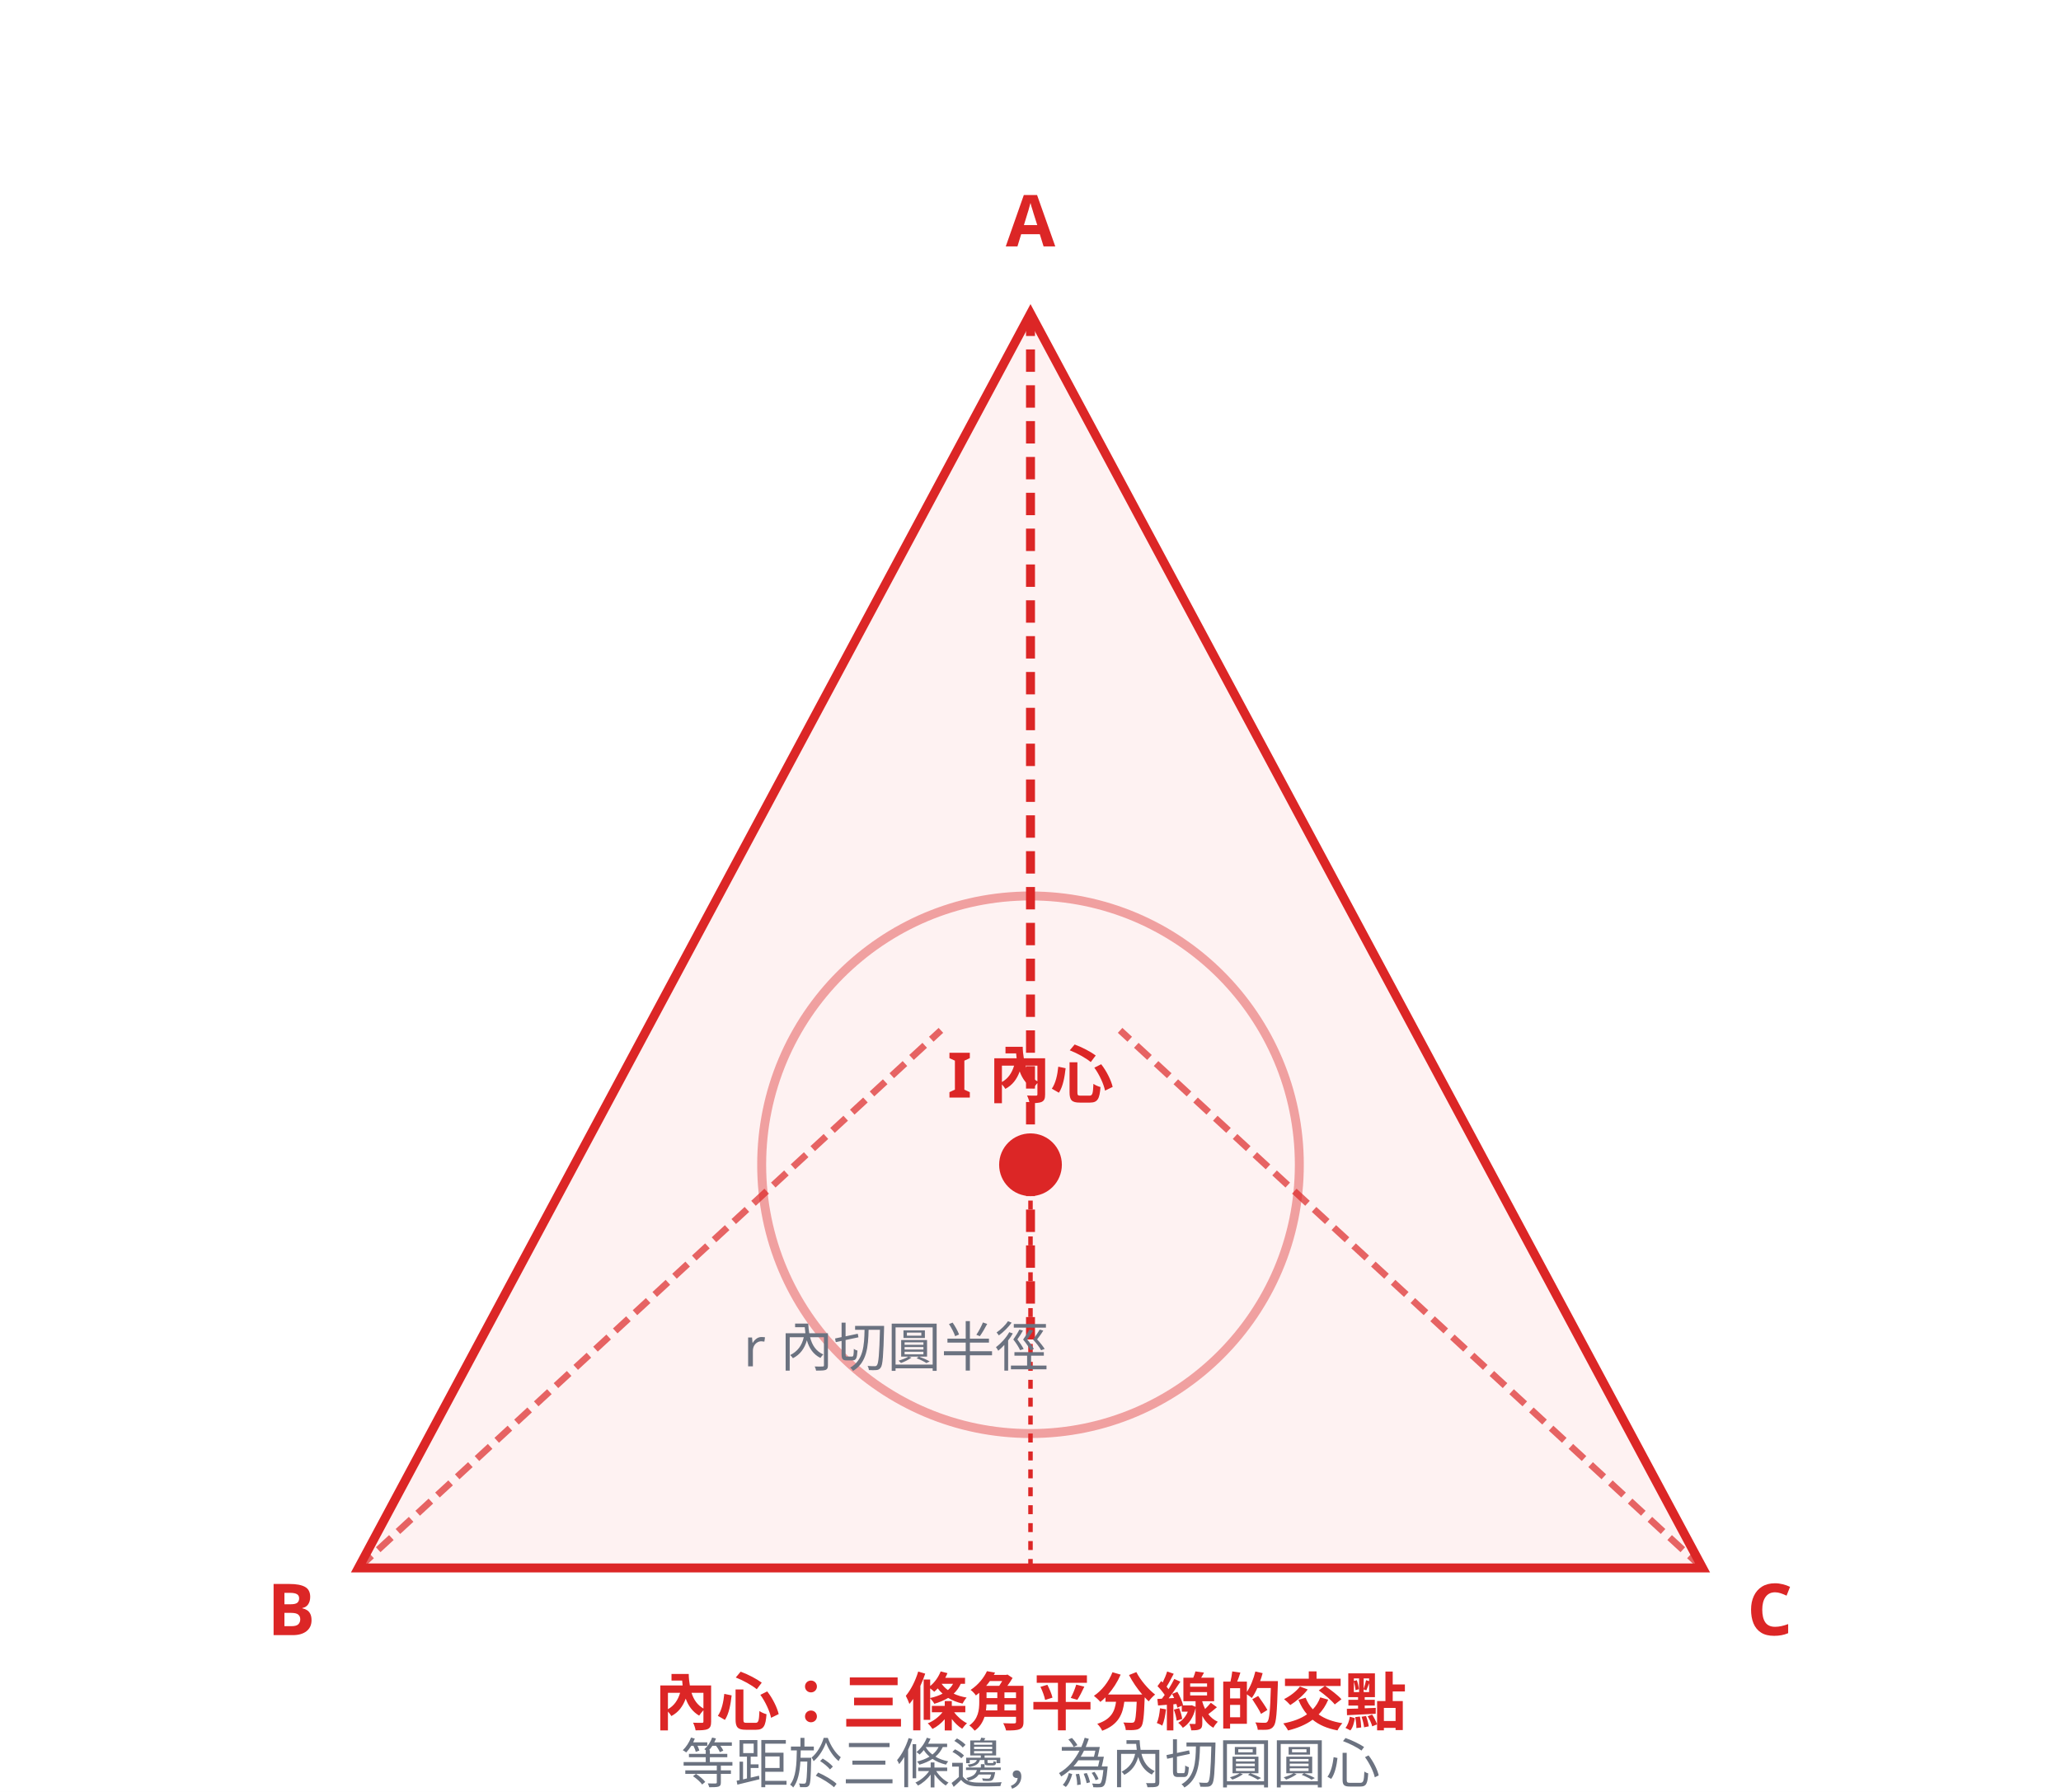
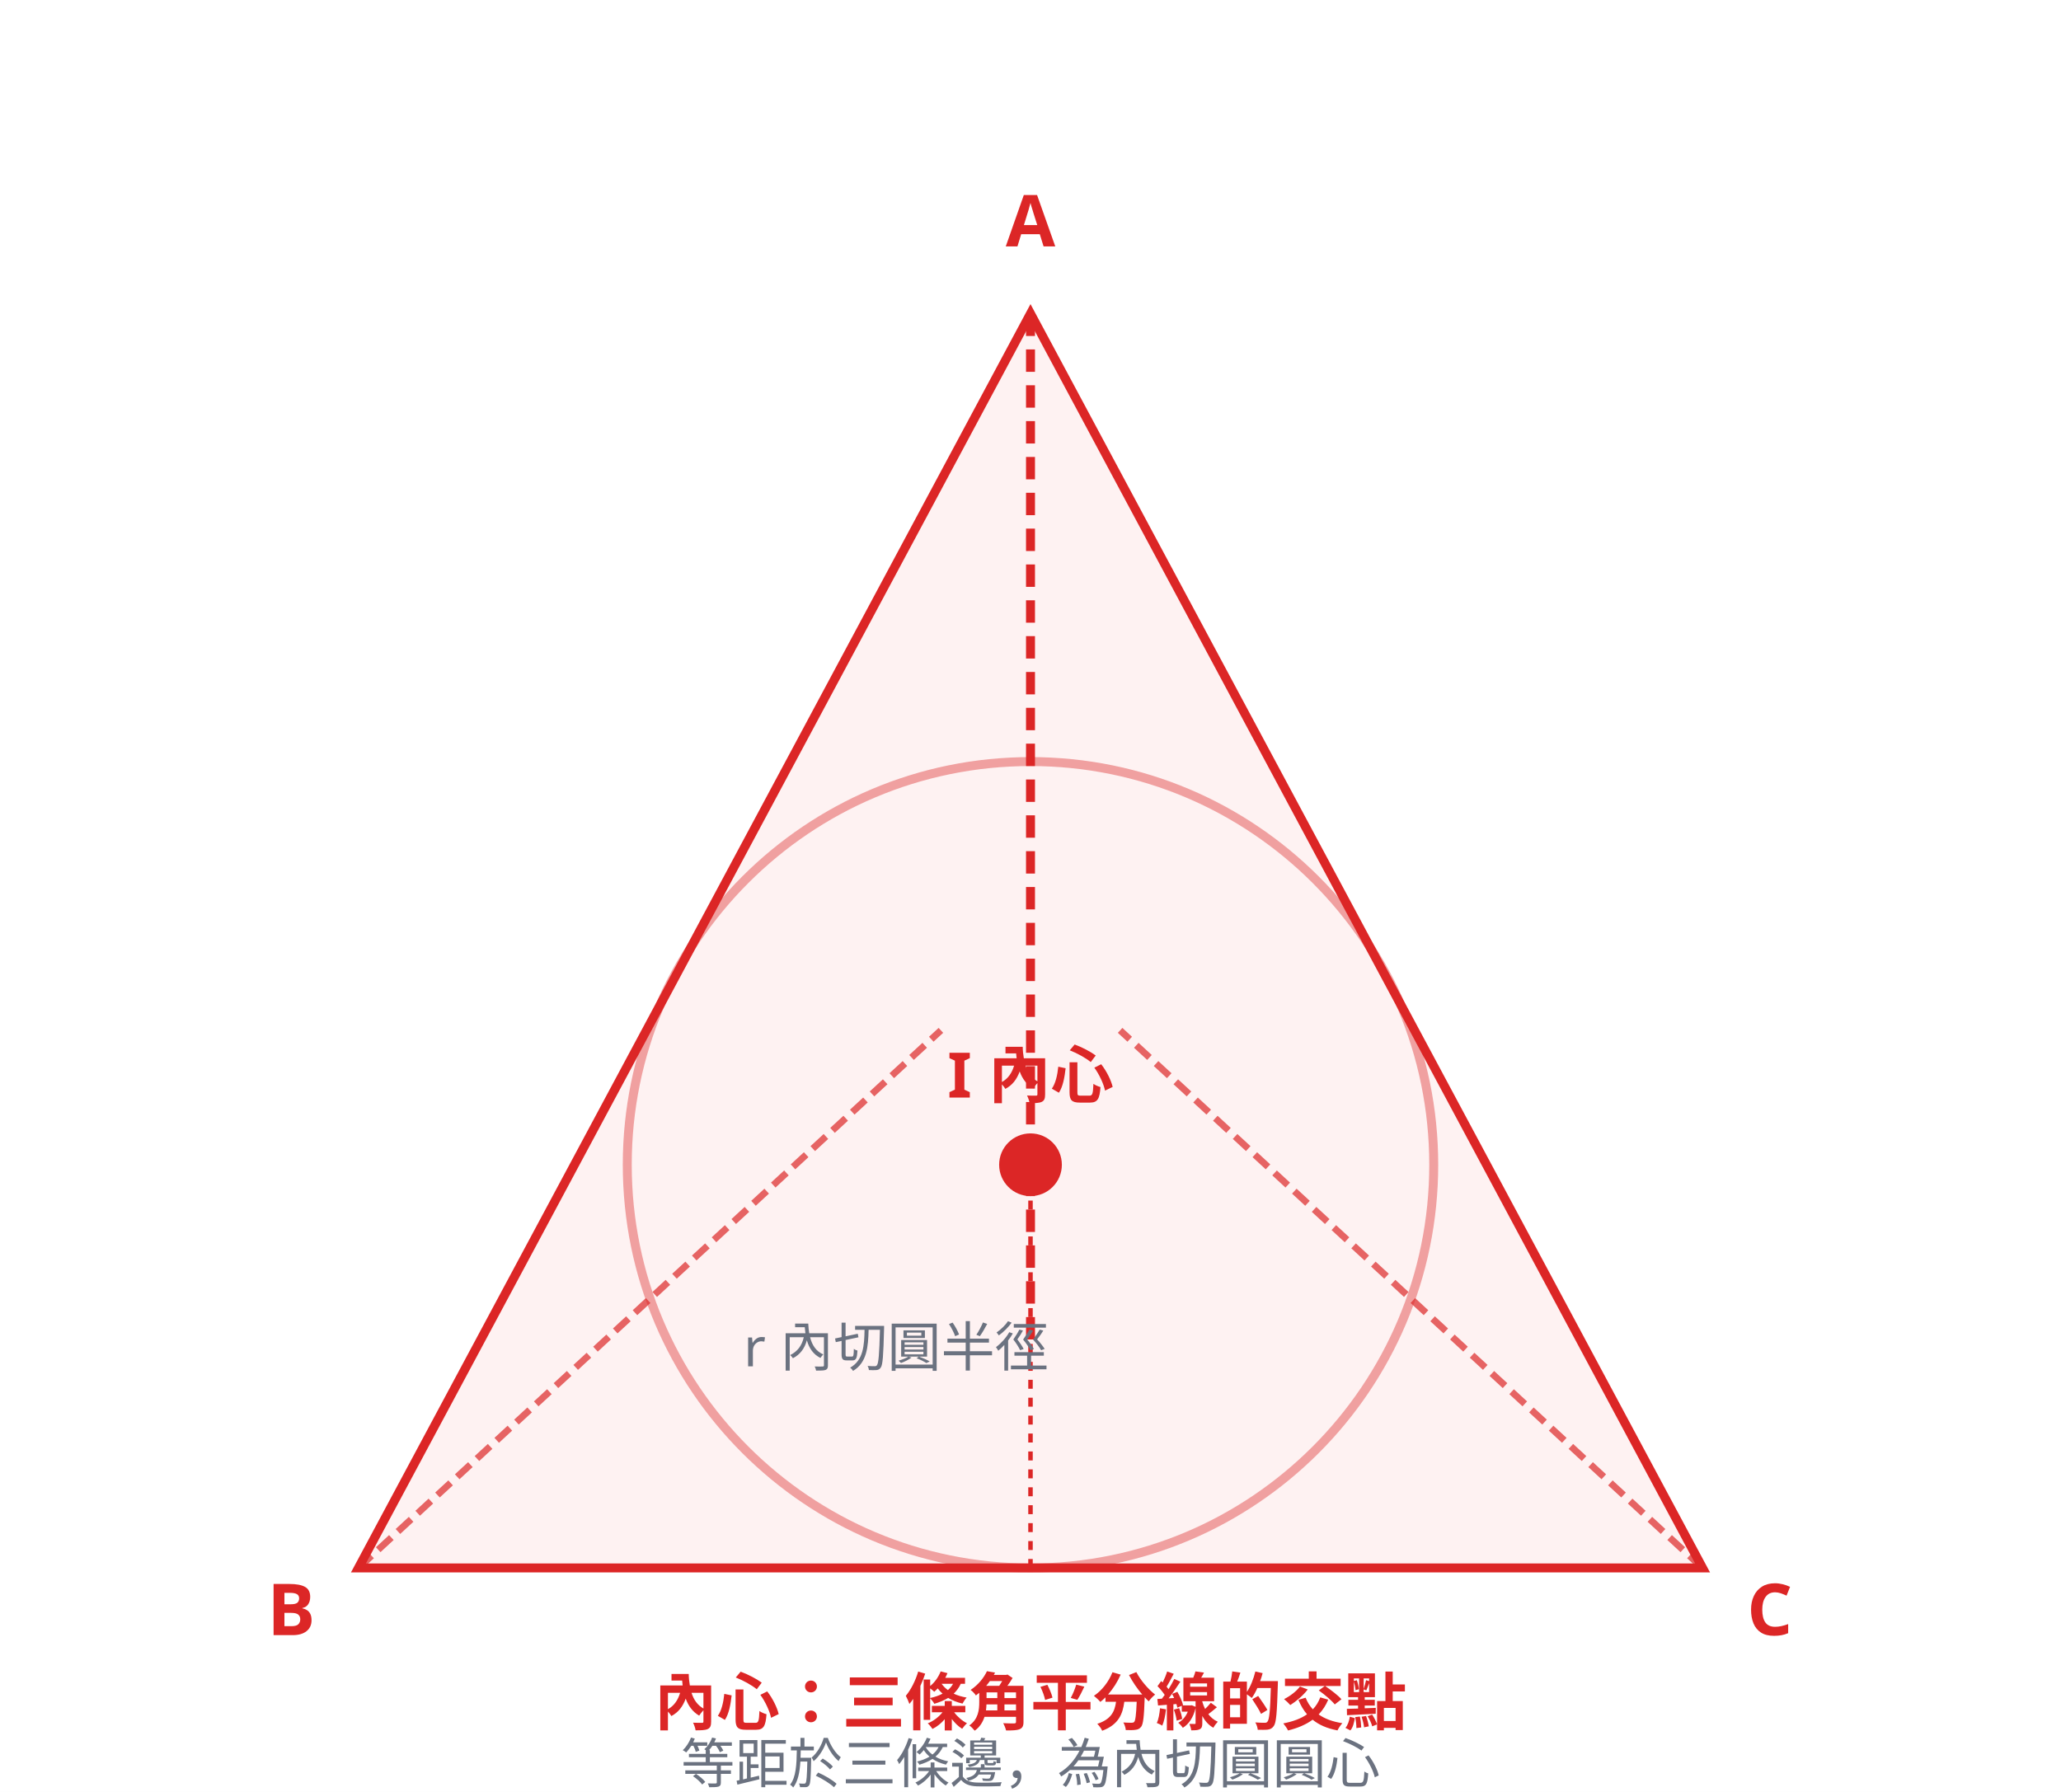
<svg xmlns="http://www.w3.org/2000/svg" viewBox="0 0 460 400" width="460" height="400" font-family="Microsoft JhengHei,PingFang TC,Noto Sans TC,sans-serif">
  <rect x="0" y="0" width="460" height="400" fill="#ffffff" />
  <polygon points="230,70 80,350 380,350" fill="#fef2f2" stroke="#dc2626" stroke-width="2" />
  <text x="230" y="55" font-size="16" fill="#dc2626" text-anchor="middle" font-weight="bold">A</text>
  <text x="65" y="365" font-size="16" fill="#dc2626" text-anchor="middle" font-weight="bold">B</text>
  <text x="395" y="365" font-size="16" fill="#dc2626" text-anchor="middle" font-weight="bold">C</text>
  <line x1="230" y1="70" x2="230" y2="300" stroke="#dc2626" stroke-width="2" stroke-dasharray="5,3" />
  <line x1="80" y1="350" x2="210" y2="230" stroke="#dc2626" stroke-width="1.5" stroke-dasharray="4,2" opacity="0.7" />
  <line x1="380" y1="350" x2="250" y2="230" stroke="#dc2626" stroke-width="1.5" stroke-dasharray="4,2" opacity="0.7" />
  <circle cx="230" cy="260" r="7" fill="#dc2626" />
  <text x="230" y="245" font-size="14" fill="#dc2626" text-anchor="middle" font-weight="bold">I 內心</text>
-   <circle cx="230" cy="260" r="60" fill="none" stroke="#dc2626" stroke-width="2" opacity="0.4" />
+   <circle cx="230" cy="260" r="90" fill="none" stroke="#dc2626" stroke-width="2" opacity="0.4" />
  <line x1="230" y1="260" x2="230" y2="350" stroke="#dc2626" stroke-width="1" stroke-dasharray="2,2" />
  <text x="200" y="305" font-size="12" fill="#6b7280" text-anchor="middle">r 內切圓半徑</text>
  <text x="230" y="385" font-size="14" fill="#dc2626" text-anchor="middle" font-weight="bold">內心：三條角平分線的交點</text>
  <text x="230" y="398" font-size="12" fill="#6b7280" text-anchor="middle">等距於三條邊，為內切圓圓心</text>
</svg>
